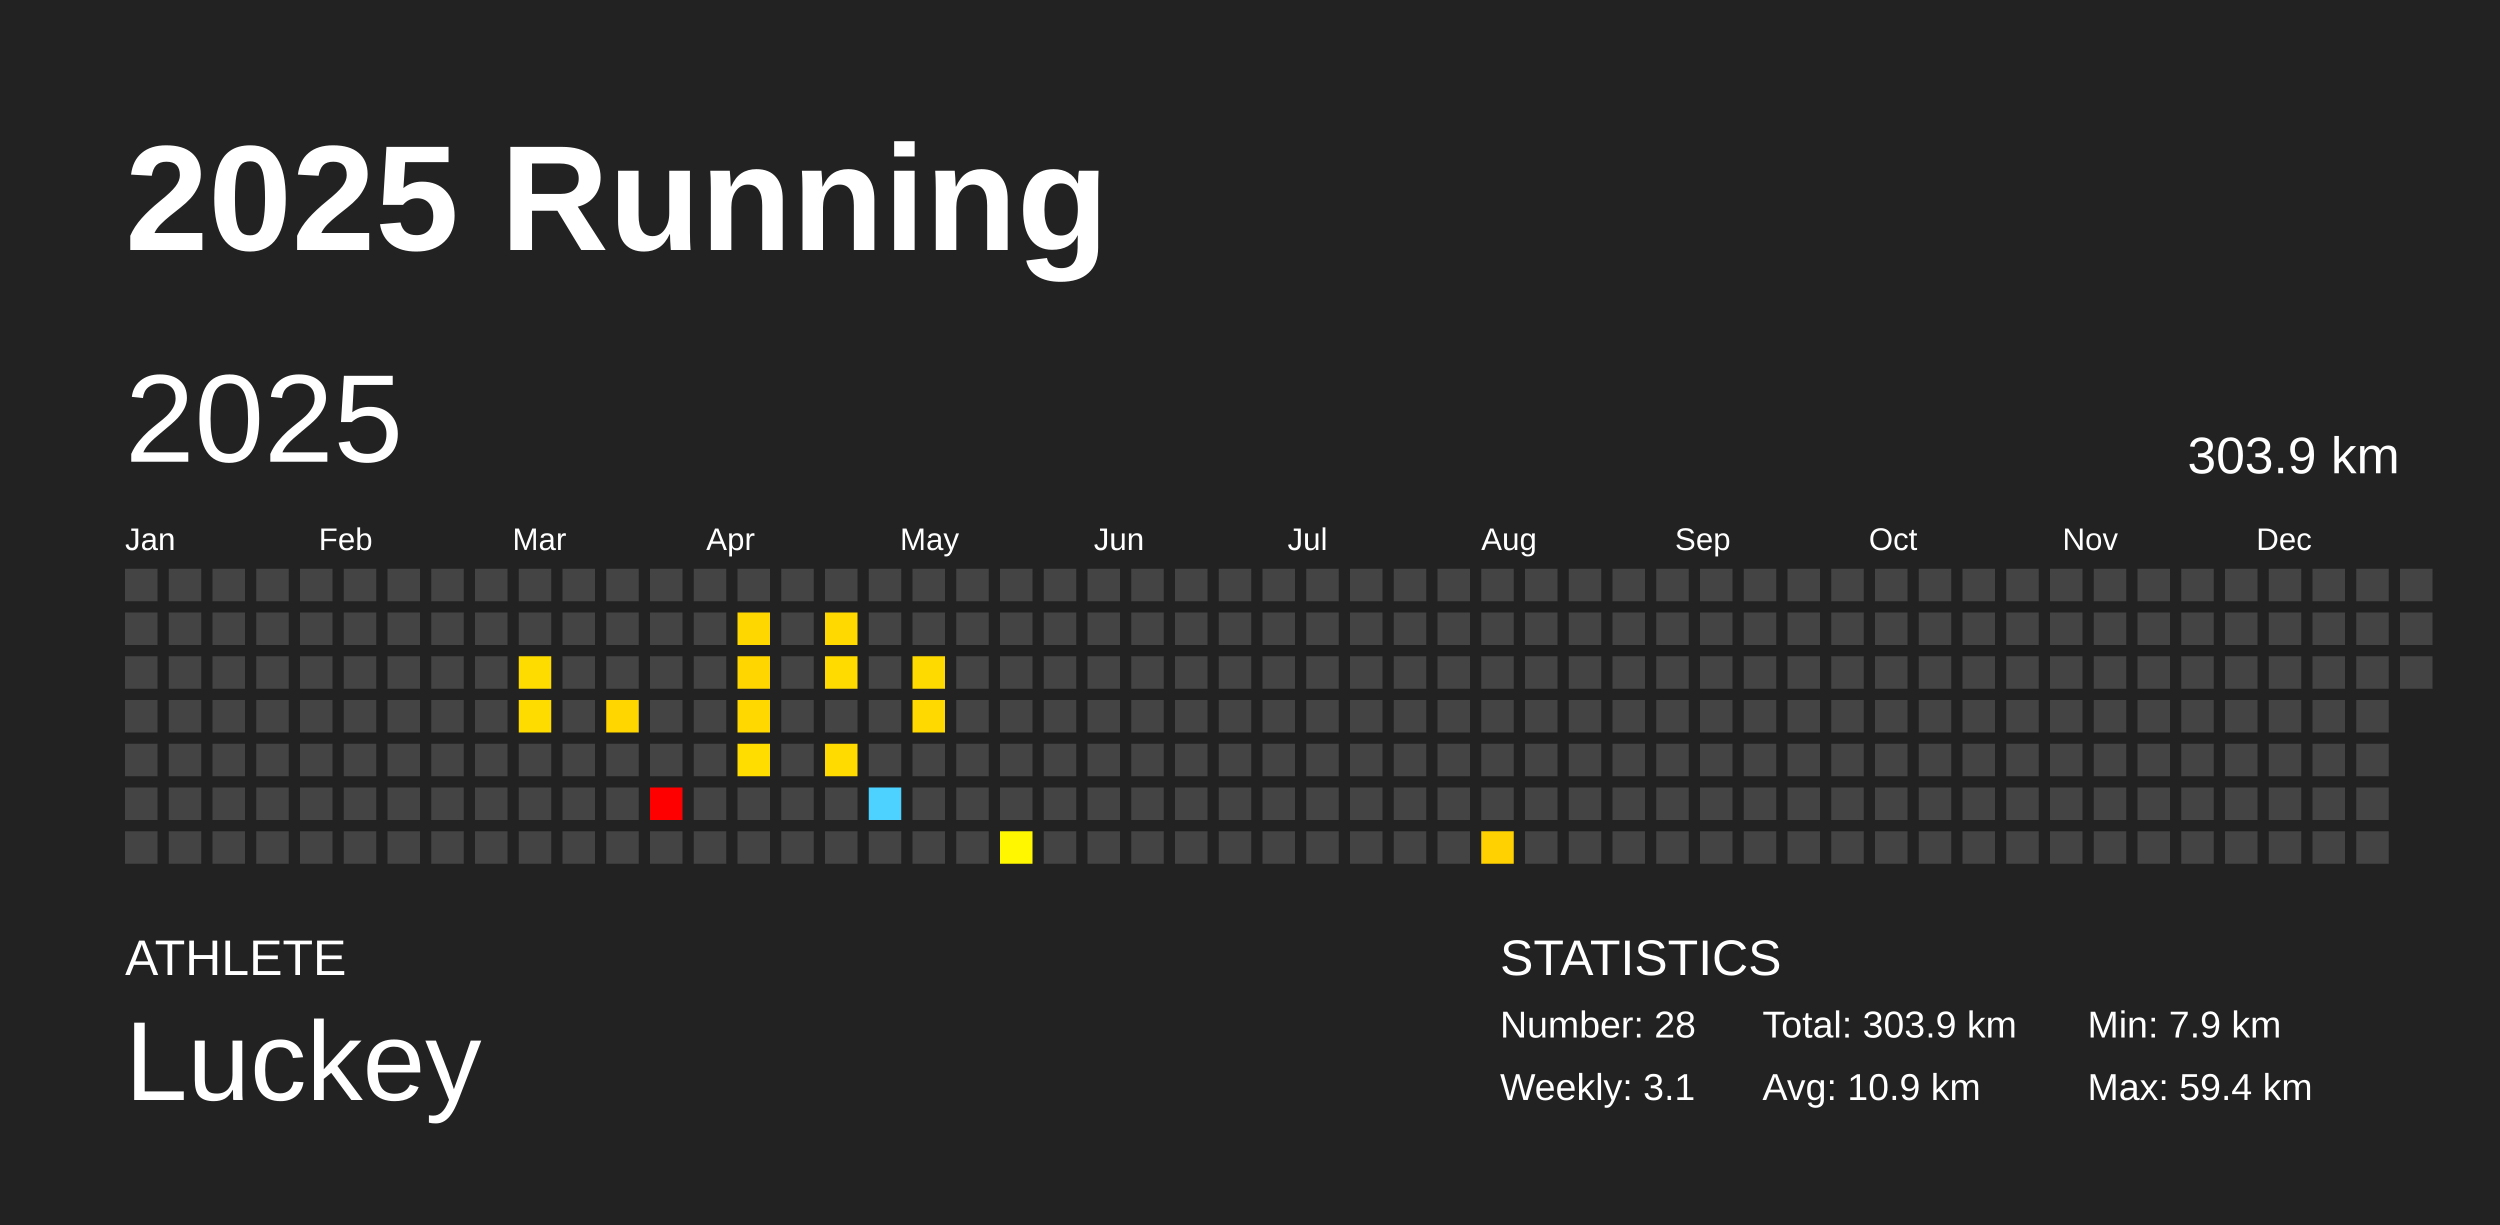
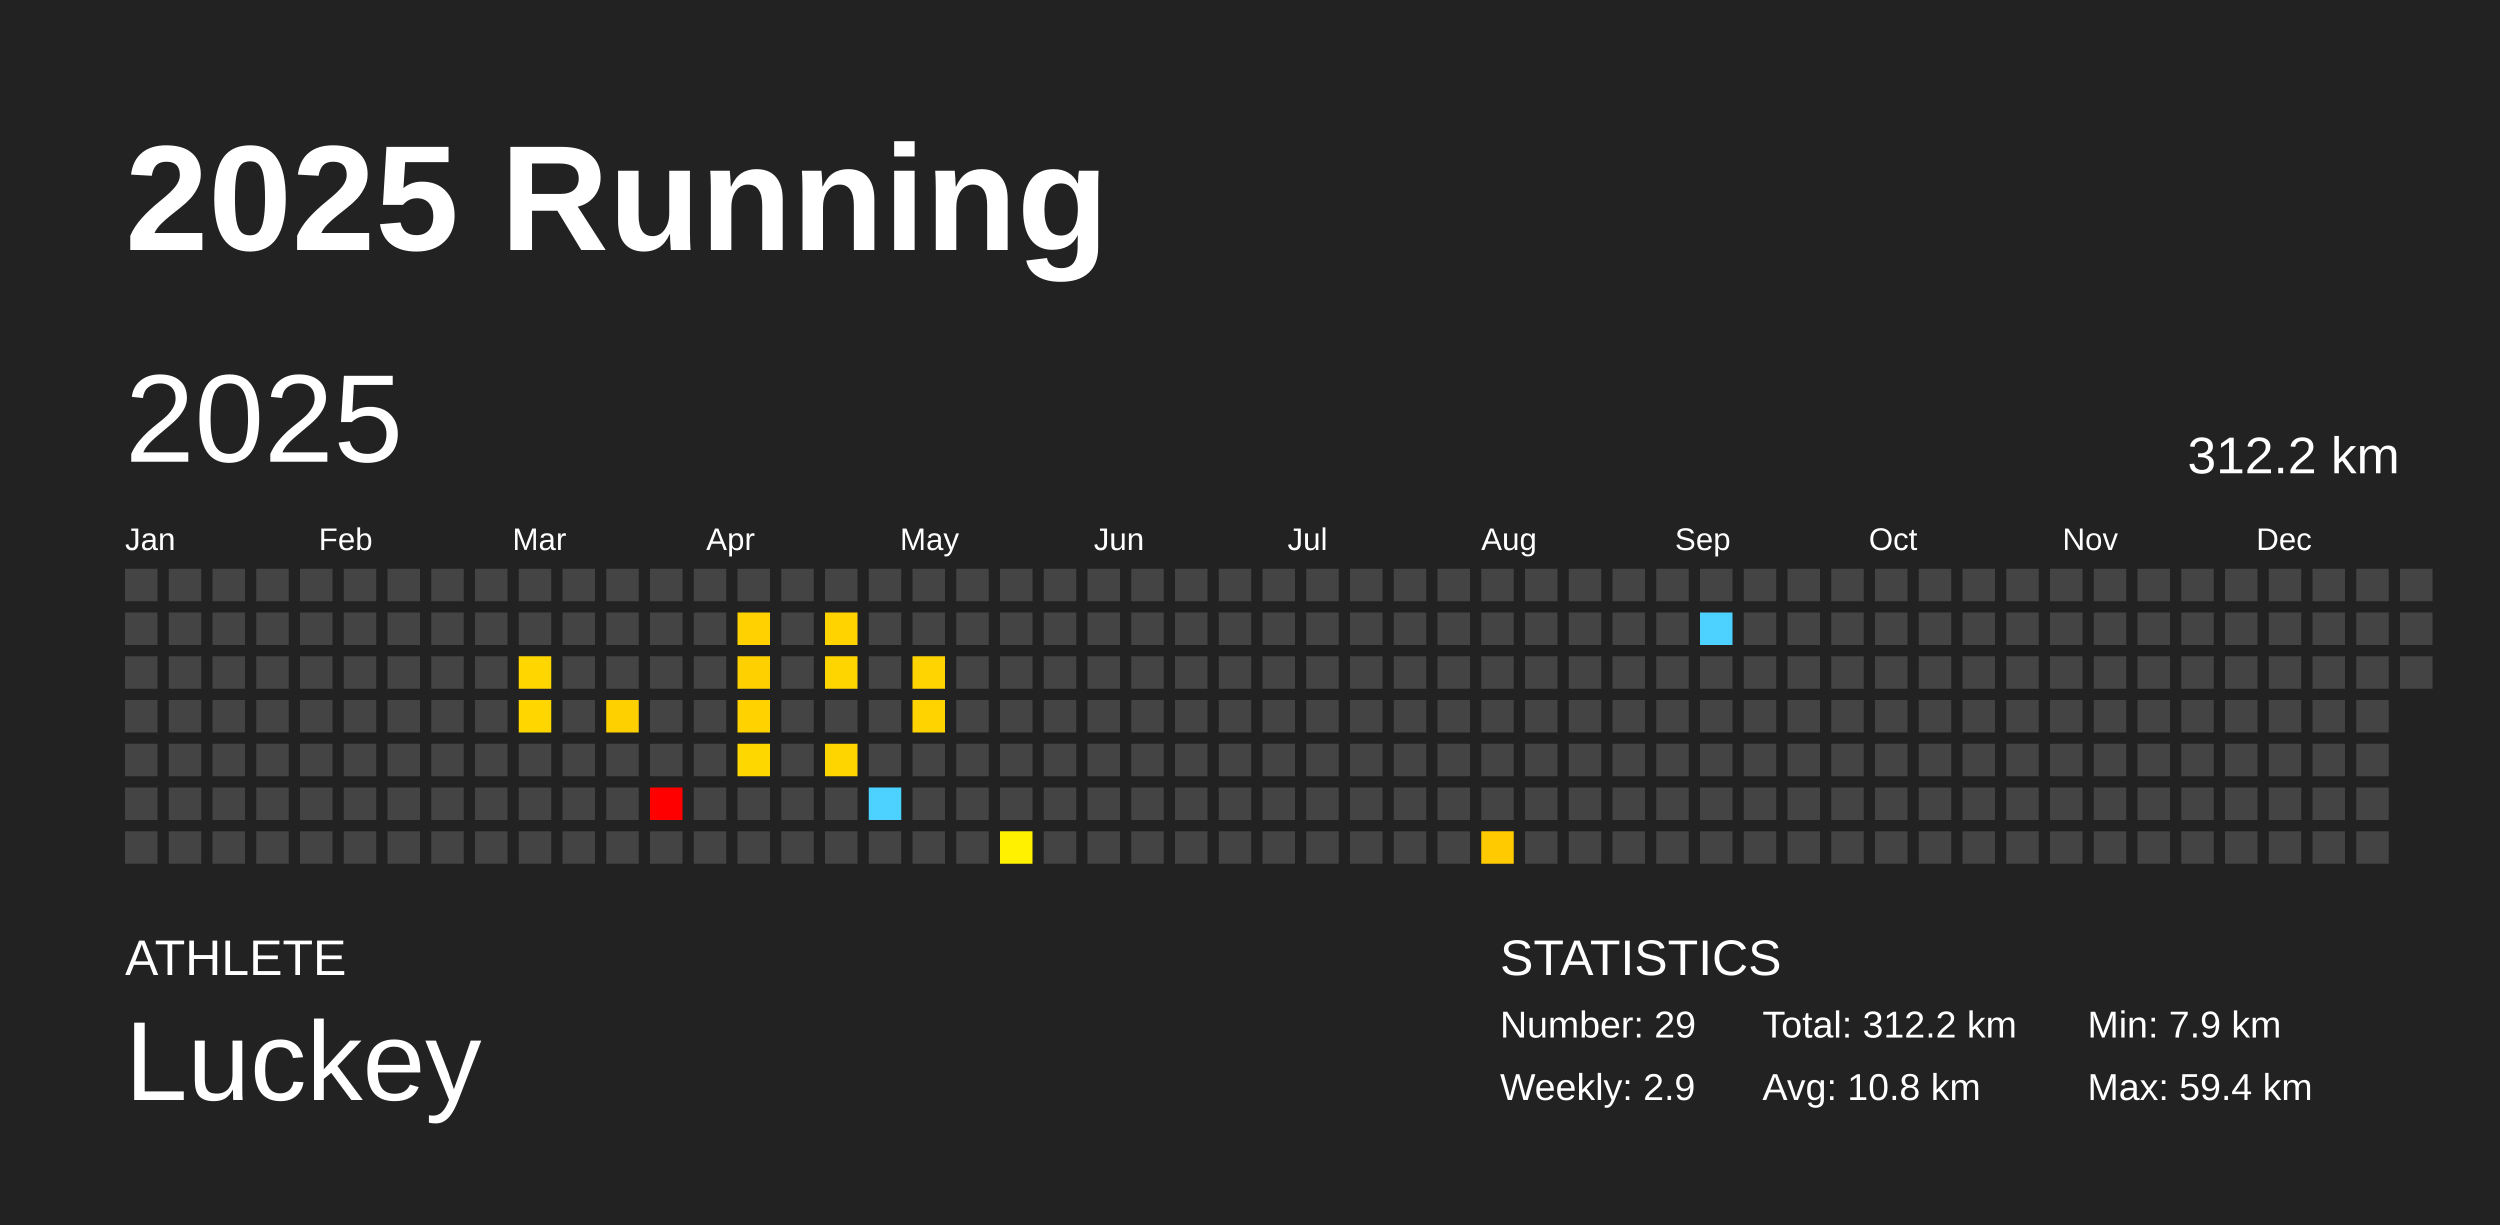
<svg xmlns="http://www.w3.org/2000/svg" baseProfile="full" height="98mm" version="1.1" viewBox="0,0,200,98" width="200mm">
  <defs />
  <rect fill="#222222" height="98" width="200" x="0" y="0" />
  <text fill="#FFFFFF" style="font-size:12px; font-family:Arial; font-weight:bold;" x="10" y="20">2025 Running</text>
  <text fill="#FFFFFF" style="font-size:4px; font-family:Arial" x="10" y="78">ATHLETE</text>
  <text fill="#FFFFFF" style="font-size:9px; font-family:Arial" x="10" y="88">Luckey</text>
  <text fill="#FFFFFF" style="font-size:4px; font-family:Arial" x="120" y="78">STATISTICS</text>
-   <text fill="#FFFFFF" style="font-size:3px; font-family:Arial" x="120" y="83">Number: 28</text>
-   <text fill="#FFFFFF" style="font-size:3px; font-family:Arial" x="120" y="88">Weekly: 3.1</text>
-   <text fill="#FFFFFF" style="font-size:3px; font-family:Arial" x="141" y="83">Total: 303.9 km</text>
-   <text fill="#FFFFFF" style="font-size:3px; font-family:Arial" x="141" y="88">Avg: 10.9 km</text>
+   <text fill="#FFFFFF" style="font-size:3px; font-family:Arial" x="120" y="83">Number: 29</text>
+   <text fill="#FFFFFF" style="font-size:3px; font-family:Arial" x="120" y="88">Weekly: 2.9</text>
+   <text fill="#FFFFFF" style="font-size:3px; font-family:Arial" x="141" y="83">Total: 312.2 km</text>
+   <text fill="#FFFFFF" style="font-size:3px; font-family:Arial" x="141" y="88">Avg: 10.8 km</text>
  <text fill="#FFFFFF" style="font-size:3px; font-family:Arial" x="167" y="83">Min: 7.9 km</text>
  <text fill="#FFFFFF" style="font-size:3px; font-family:Arial" x="167" y="88">Max: 59.4 km</text>
  <text dominant-baseline="hanging" fill="#FFFFFF" style="font-size:10.0px; font-family:Arial;" x="10" y="30">2025</text>
-   <text dominant-baseline="hanging" fill="#FFFFFF" style="font-size:4.125px; font-family:Arial;" x="175" y="35">303.9 km</text>
+   <text dominant-baseline="hanging" fill="#FFFFFF" style="font-size:4.125px; font-family:Arial;" x="175" y="35">312.2 km</text>
  <text fill="#FFFFFF" style="font-size:2.5px; font-family:Arial" x="10.0" y="44">Jan</text>
  <text fill="#FFFFFF" style="font-size:2.5px; font-family:Arial" x="25.5" y="44">Feb</text>
  <text fill="#FFFFFF" style="font-size:2.5px; font-family:Arial" x="41.0" y="44">Mar</text>
  <text fill="#FFFFFF" style="font-size:2.5px; font-family:Arial" x="56.5" y="44">Apr</text>
  <text fill="#FFFFFF" style="font-size:2.5px; font-family:Arial" x="72.0" y="44">May</text>
  <text fill="#FFFFFF" style="font-size:2.5px; font-family:Arial" x="87.5" y="44">Jun</text>
  <text fill="#FFFFFF" style="font-size:2.5px; font-family:Arial" x="103.0" y="44">Jul</text>
  <text fill="#FFFFFF" style="font-size:2.5px; font-family:Arial" x="118.5" y="44">Aug</text>
  <text fill="#FFFFFF" style="font-size:2.5px; font-family:Arial" x="134.0" y="44">Sep</text>
  <text fill="#FFFFFF" style="font-size:2.5px; font-family:Arial" x="149.5" y="44">Oct</text>
  <text fill="#FFFFFF" style="font-size:2.5px; font-family:Arial" x="165.0" y="44">Nov</text>
  <text fill="#FFFFFF" style="font-size:2.5px; font-family:Arial" x="180.5" y="44">Dec</text>
  <rect fill="#444444" height="2.6" width="2.6" x="10.0" y="45.5" />
  <rect fill="#444444" height="2.6" width="2.6" x="10.0" y="49.0" />
  <rect fill="#444444" height="2.6" width="2.6" x="10.0" y="52.5" />
  <rect fill="#444444" height="2.6" width="2.6" x="10.0" y="56.0" />
  <rect fill="#444444" height="2.6" width="2.6" x="10.0" y="59.5" />
  <rect fill="#444444" height="2.6" width="2.6" x="10.0" y="63.0" />
  <rect fill="#444444" height="2.6" width="2.6" x="10.0" y="66.5" />
  <rect fill="#444444" height="2.6" width="2.6" x="13.5" y="45.5" />
  <rect fill="#444444" height="2.6" width="2.6" x="13.5" y="49.0" />
  <rect fill="#444444" height="2.6" width="2.6" x="13.5" y="52.5" />
  <rect fill="#444444" height="2.6" width="2.6" x="13.5" y="56.0" />
  <rect fill="#444444" height="2.6" width="2.6" x="13.5" y="59.5" />
  <rect fill="#444444" height="2.6" width="2.6" x="13.5" y="63.0" />
  <rect fill="#444444" height="2.6" width="2.6" x="13.5" y="66.5" />
  <rect fill="#444444" height="2.6" width="2.6" x="17.0" y="45.5" />
  <rect fill="#444444" height="2.6" width="2.6" x="17.0" y="49.0" />
  <rect fill="#444444" height="2.6" width="2.6" x="17.0" y="52.5" />
  <rect fill="#444444" height="2.6" width="2.6" x="17.0" y="56.0" />
  <rect fill="#444444" height="2.6" width="2.6" x="17.0" y="59.5" />
  <rect fill="#444444" height="2.6" width="2.6" x="17.0" y="63.0" />
  <rect fill="#444444" height="2.6" width="2.6" x="17.0" y="66.5" />
  <rect fill="#444444" height="2.6" width="2.6" x="20.5" y="45.5" />
  <rect fill="#444444" height="2.6" width="2.6" x="20.5" y="49.0" />
  <rect fill="#444444" height="2.6" width="2.6" x="20.5" y="52.5" />
  <rect fill="#444444" height="2.6" width="2.6" x="20.5" y="56.0" />
  <rect fill="#444444" height="2.6" width="2.6" x="20.5" y="59.5" />
  <rect fill="#444444" height="2.6" width="2.6" x="20.5" y="63.0" />
  <rect fill="#444444" height="2.6" width="2.6" x="20.5" y="66.5" />
  <rect fill="#444444" height="2.6" width="2.6" x="24.0" y="45.5" />
  <rect fill="#444444" height="2.6" width="2.6" x="24.0" y="49.0" />
  <rect fill="#444444" height="2.6" width="2.6" x="24.0" y="52.5" />
  <rect fill="#444444" height="2.6" width="2.6" x="24.0" y="56.0" />
  <rect fill="#444444" height="2.6" width="2.6" x="24.0" y="59.5" />
  <rect fill="#444444" height="2.6" width="2.6" x="24.0" y="63.0" />
  <rect fill="#444444" height="2.6" width="2.6" x="24.0" y="66.5" />
  <rect fill="#444444" height="2.6" width="2.6" x="27.5" y="45.5" />
  <rect fill="#444444" height="2.6" width="2.6" x="27.5" y="49.0" />
  <rect fill="#444444" height="2.6" width="2.6" x="27.5" y="52.5" />
  <rect fill="#444444" height="2.6" width="2.6" x="27.5" y="56.0" />
  <rect fill="#444444" height="2.6" width="2.6" x="27.5" y="59.5" />
  <rect fill="#444444" height="2.6" width="2.6" x="27.5" y="63.0" />
  <rect fill="#444444" height="2.6" width="2.6" x="27.5" y="66.5" />
  <rect fill="#444444" height="2.6" width="2.6" x="31.0" y="45.5" />
  <rect fill="#444444" height="2.6" width="2.6" x="31.0" y="49.0" />
  <rect fill="#444444" height="2.6" width="2.6" x="31.0" y="52.5" />
  <rect fill="#444444" height="2.6" width="2.6" x="31.0" y="56.0" />
  <rect fill="#444444" height="2.6" width="2.6" x="31.0" y="59.5" />
  <rect fill="#444444" height="2.6" width="2.6" x="31.0" y="63.0" />
  <rect fill="#444444" height="2.6" width="2.6" x="31.0" y="66.5" />
  <rect fill="#444444" height="2.6" width="2.6" x="34.5" y="45.5" />
  <rect fill="#444444" height="2.6" width="2.6" x="34.5" y="49.0" />
  <rect fill="#444444" height="2.6" width="2.6" x="34.5" y="52.5" />
  <rect fill="#444444" height="2.6" width="2.6" x="34.5" y="56.0" />
  <rect fill="#444444" height="2.6" width="2.6" x="34.5" y="59.5" />
  <rect fill="#444444" height="2.6" width="2.6" x="34.5" y="63.0" />
  <rect fill="#444444" height="2.6" width="2.6" x="34.5" y="66.5" />
  <rect fill="#444444" height="2.6" width="2.6" x="38.0" y="45.5" />
  <rect fill="#444444" height="2.6" width="2.6" x="38.0" y="49.0" />
  <rect fill="#444444" height="2.6" width="2.6" x="38.0" y="52.5" />
  <rect fill="#444444" height="2.6" width="2.6" x="38.0" y="56.0" />
  <rect fill="#444444" height="2.6" width="2.6" x="38.0" y="59.5" />
  <rect fill="#444444" height="2.6" width="2.6" x="38.0" y="63.0" />
  <rect fill="#444444" height="2.6" width="2.6" x="38.0" y="66.5" />
  <rect fill="#444444" height="2.6" width="2.6" x="41.5" y="45.5" />
  <rect fill="#444444" height="2.6" width="2.6" x="41.5" y="49.0" />
-   <rect fill="#ffdc00" height="2.6" width="2.6" x="41.5" y="52.5" />
-   <rect fill="#ffdc00" height="2.6" width="2.6" x="41.5" y="56.0" />
+   <rect fill="#ffd600" height="2.6" width="2.6" x="41.5" y="52.5" />
+   <rect fill="#ffd600" height="2.6" width="2.6" x="41.5" y="56.0" />
  <rect fill="#444444" height="2.6" width="2.6" x="41.5" y="59.5" />
  <rect fill="#444444" height="2.6" width="2.6" x="41.5" y="63.0" />
  <rect fill="#444444" height="2.6" width="2.6" x="41.5" y="66.5" />
  <rect fill="#444444" height="2.6" width="2.6" x="45.0" y="45.5" />
  <rect fill="#444444" height="2.6" width="2.6" x="45.0" y="49.0" />
  <rect fill="#444444" height="2.6" width="2.6" x="45.0" y="52.5" />
  <rect fill="#444444" height="2.6" width="2.6" x="45.0" y="56.0" />
  <rect fill="#444444" height="2.6" width="2.6" x="45.0" y="59.5" />
  <rect fill="#444444" height="2.6" width="2.6" x="45.0" y="63.0" />
  <rect fill="#444444" height="2.6" width="2.6" x="45.0" y="66.5" />
  <rect fill="#444444" height="2.6" width="2.6" x="48.5" y="45.5" />
  <rect fill="#444444" height="2.6" width="2.6" x="48.5" y="49.0" />
  <rect fill="#444444" height="2.6" width="2.6" x="48.5" y="52.5" />
-   <rect fill="#ffd600" height="2.6" width="2.6" x="48.5" y="56.0" />
+   <rect fill="#ffd000" height="2.6" width="2.6" x="48.5" y="56.0" />
  <rect fill="#444444" height="2.6" width="2.6" x="48.5" y="59.5" />
  <rect fill="#444444" height="2.6" width="2.6" x="48.5" y="63.0" />
  <rect fill="#444444" height="2.6" width="2.6" x="48.5" y="66.5" />
  <rect fill="#444444" height="2.6" width="2.6" x="52.0" y="45.5" />
  <rect fill="#444444" height="2.6" width="2.6" x="52.0" y="49.0" />
  <rect fill="#444444" height="2.6" width="2.6" x="52.0" y="52.5" />
  <rect fill="#444444" height="2.6" width="2.6" x="52.0" y="56.0" />
  <rect fill="#444444" height="2.6" width="2.6" x="52.0" y="59.5" />
  <rect fill="red" height="2.6" width="2.6" x="52.0" y="63.0" />
  <rect fill="#444444" height="2.6" width="2.6" x="52.0" y="66.5" />
  <rect fill="#444444" height="2.6" width="2.6" x="55.5" y="45.5" />
  <rect fill="#444444" height="2.6" width="2.6" x="55.5" y="49.0" />
  <rect fill="#444444" height="2.6" width="2.6" x="55.5" y="52.5" />
  <rect fill="#444444" height="2.6" width="2.6" x="55.5" y="56.0" />
  <rect fill="#444444" height="2.6" width="2.6" x="55.5" y="59.5" />
  <rect fill="#444444" height="2.6" width="2.6" x="55.5" y="63.0" />
  <rect fill="#444444" height="2.6" width="2.6" x="55.5" y="66.5" />
  <rect fill="#444444" height="2.6" width="2.6" x="59.0" y="45.5" />
-   <rect fill="#ffd700" height="2.6" width="2.6" x="59.0" y="49.0" />
-   <rect fill="#ffd600" height="2.6" width="2.6" x="59.0" y="52.5" />
-   <rect fill="#ffd800" height="2.6" width="2.6" x="59.0" y="56.0" />
-   <rect fill="#ffdd00" height="2.6" width="2.6" x="59.0" y="59.5" />
+   <rect fill="#ffd100" height="2.6" width="2.6" x="59.0" y="49.0" />
+   <rect fill="#ffd000" height="2.6" width="2.6" x="59.0" y="52.5" />
+   <rect fill="#ffd200" height="2.6" width="2.6" x="59.0" y="56.0" />
+   <rect fill="#ffd700" height="2.6" width="2.6" x="59.0" y="59.5" />
  <rect fill="#444444" height="2.6" width="2.6" x="59.0" y="63.0" />
  <rect fill="#444444" height="2.6" width="2.6" x="59.0" y="66.5" />
  <rect fill="#444444" height="2.6" width="2.6" x="62.5" y="45.5" />
  <rect fill="#444444" height="2.6" width="2.6" x="62.5" y="49.0" />
  <rect fill="#444444" height="2.6" width="2.6" x="62.5" y="52.5" />
  <rect fill="#444444" height="2.6" width="2.6" x="62.5" y="56.0" />
  <rect fill="#444444" height="2.6" width="2.6" x="62.5" y="59.5" />
  <rect fill="#444444" height="2.6" width="2.6" x="62.5" y="63.0" />
  <rect fill="#444444" height="2.6" width="2.6" x="62.5" y="66.5" />
  <rect fill="#444444" height="2.6" width="2.6" x="66.0" y="45.5" />
-   <rect fill="#ffd900" height="2.6" width="2.6" x="66.0" y="49.0" />
-   <rect fill="#ffdb00" height="2.6" width="2.6" x="66.0" y="52.5" />
+   <rect fill="#ffd300" height="2.6" width="2.6" x="66.0" y="49.0" />
+   <rect fill="#ffd500" height="2.6" width="2.6" x="66.0" y="52.5" />
  <rect fill="#444444" height="2.6" width="2.6" x="66.0" y="56.0" />
-   <rect fill="#ffdb00" height="2.6" width="2.6" x="66.0" y="59.5" />
+   <rect fill="#ffd500" height="2.6" width="2.6" x="66.0" y="59.5" />
  <rect fill="#444444" height="2.6" width="2.6" x="66.0" y="63.0" />
  <rect fill="#444444" height="2.6" width="2.6" x="66.0" y="66.5" />
  <rect fill="#444444" height="2.6" width="2.6" x="69.5" y="45.5" />
  <rect fill="#444444" height="2.6" width="2.6" x="69.5" y="49.0" />
  <rect fill="#444444" height="2.6" width="2.6" x="69.5" y="52.5" />
  <rect fill="#444444" height="2.6" width="2.6" x="69.5" y="56.0" />
  <rect fill="#444444" height="2.6" width="2.6" x="69.5" y="59.5" />
  <rect fill="#4dd2ff" height="2.6" width="2.6" x="69.5" y="63.0" />
  <rect fill="#444444" height="2.6" width="2.6" x="69.5" y="66.5" />
  <rect fill="#444444" height="2.6" width="2.6" x="73.0" y="45.5" />
  <rect fill="#444444" height="2.6" width="2.6" x="73.0" y="49.0" />
-   <rect fill="#ffda00" height="2.6" width="2.6" x="73.0" y="52.5" />
-   <rect fill="#ffd900" height="2.6" width="2.6" x="73.0" y="56.0" />
+   <rect fill="#ffd400" height="2.6" width="2.6" x="73.0" y="52.5" />
+   <rect fill="#ffd300" height="2.6" width="2.6" x="73.0" y="56.0" />
  <rect fill="#444444" height="2.6" width="2.6" x="73.0" y="59.5" />
  <rect fill="#444444" height="2.6" width="2.6" x="73.0" y="63.0" />
  <rect fill="#444444" height="2.6" width="2.6" x="73.0" y="66.5" />
  <rect fill="#444444" height="2.6" width="2.6" x="76.5" y="45.5" />
  <rect fill="#444444" height="2.6" width="2.6" x="76.5" y="49.0" />
  <rect fill="#444444" height="2.6" width="2.6" x="76.5" y="52.5" />
  <rect fill="#444444" height="2.6" width="2.6" x="76.5" y="56.0" />
  <rect fill="#444444" height="2.6" width="2.6" x="76.5" y="59.5" />
  <rect fill="#444444" height="2.6" width="2.6" x="76.5" y="63.0" />
  <rect fill="#444444" height="2.6" width="2.6" x="76.5" y="66.5" />
  <rect fill="#444444" height="2.6" width="2.6" x="80.0" y="45.5" />
  <rect fill="#444444" height="2.6" width="2.6" x="80.0" y="49.0" />
  <rect fill="#444444" height="2.6" width="2.6" x="80.0" y="52.5" />
  <rect fill="#444444" height="2.6" width="2.6" x="80.0" y="56.0" />
  <rect fill="#444444" height="2.6" width="2.6" x="80.0" y="59.5" />
  <rect fill="#444444" height="2.6" width="2.6" x="80.0" y="63.0" />
-   <rect fill="#fff700" height="2.6" width="2.6" x="80.0" y="66.5" />
+   <rect fill="#fff100" height="2.6" width="2.6" x="80.0" y="66.5" />
  <rect fill="#444444" height="2.6" width="2.6" x="83.5" y="45.5" />
  <rect fill="#444444" height="2.6" width="2.6" x="83.5" y="49.0" />
  <rect fill="#444444" height="2.6" width="2.6" x="83.5" y="52.5" />
  <rect fill="#444444" height="2.6" width="2.6" x="83.5" y="56.0" />
  <rect fill="#444444" height="2.6" width="2.6" x="83.5" y="59.5" />
  <rect fill="#444444" height="2.6" width="2.6" x="83.5" y="63.0" />
  <rect fill="#444444" height="2.6" width="2.6" x="83.5" y="66.5" />
  <rect fill="#444444" height="2.6" width="2.6" x="87.0" y="45.5" />
  <rect fill="#444444" height="2.6" width="2.6" x="87.0" y="49.0" />
  <rect fill="#444444" height="2.6" width="2.6" x="87.0" y="52.5" />
  <rect fill="#444444" height="2.6" width="2.6" x="87.0" y="56.0" />
  <rect fill="#444444" height="2.6" width="2.6" x="87.0" y="59.5" />
  <rect fill="#444444" height="2.6" width="2.6" x="87.0" y="63.0" />
  <rect fill="#444444" height="2.6" width="2.6" x="87.0" y="66.5" />
  <rect fill="#444444" height="2.6" width="2.6" x="90.5" y="45.5" />
  <rect fill="#444444" height="2.6" width="2.6" x="90.5" y="49.0" />
  <rect fill="#444444" height="2.6" width="2.6" x="90.5" y="52.5" />
  <rect fill="#444444" height="2.6" width="2.6" x="90.5" y="56.0" />
  <rect fill="#444444" height="2.6" width="2.6" x="90.5" y="59.5" />
  <rect fill="#444444" height="2.6" width="2.6" x="90.5" y="63.0" />
  <rect fill="#444444" height="2.6" width="2.6" x="90.5" y="66.5" />
  <rect fill="#444444" height="2.6" width="2.6" x="94.0" y="45.5" />
  <rect fill="#444444" height="2.6" width="2.6" x="94.0" y="49.0" />
  <rect fill="#444444" height="2.6" width="2.6" x="94.0" y="52.5" />
  <rect fill="#444444" height="2.6" width="2.6" x="94.0" y="56.0" />
  <rect fill="#444444" height="2.6" width="2.6" x="94.0" y="59.5" />
  <rect fill="#444444" height="2.6" width="2.6" x="94.0" y="63.0" />
  <rect fill="#444444" height="2.6" width="2.6" x="94.0" y="66.5" />
  <rect fill="#444444" height="2.6" width="2.6" x="97.5" y="45.5" />
  <rect fill="#444444" height="2.6" width="2.6" x="97.5" y="49.0" />
  <rect fill="#444444" height="2.6" width="2.6" x="97.5" y="52.5" />
  <rect fill="#444444" height="2.6" width="2.6" x="97.5" y="56.0" />
  <rect fill="#444444" height="2.6" width="2.6" x="97.5" y="59.5" />
  <rect fill="#444444" height="2.6" width="2.6" x="97.5" y="63.0" />
  <rect fill="#444444" height="2.6" width="2.6" x="97.5" y="66.5" />
  <rect fill="#444444" height="2.6" width="2.6" x="101.0" y="45.5" />
  <rect fill="#444444" height="2.6" width="2.6" x="101.0" y="49.0" />
  <rect fill="#444444" height="2.6" width="2.6" x="101.0" y="52.5" />
  <rect fill="#444444" height="2.6" width="2.6" x="101.0" y="56.0" />
  <rect fill="#444444" height="2.6" width="2.6" x="101.0" y="59.5" />
  <rect fill="#444444" height="2.6" width="2.6" x="101.0" y="63.0" />
  <rect fill="#444444" height="2.6" width="2.6" x="101.0" y="66.5" />
  <rect fill="#444444" height="2.6" width="2.6" x="104.5" y="45.5" />
  <rect fill="#444444" height="2.6" width="2.6" x="104.5" y="49.0" />
  <rect fill="#444444" height="2.6" width="2.6" x="104.5" y="52.5" />
  <rect fill="#444444" height="2.6" width="2.6" x="104.5" y="56.0" />
  <rect fill="#444444" height="2.6" width="2.6" x="104.5" y="59.5" />
  <rect fill="#444444" height="2.6" width="2.6" x="104.5" y="63.0" />
  <rect fill="#444444" height="2.6" width="2.6" x="104.5" y="66.5" />
  <rect fill="#444444" height="2.6" width="2.6" x="108.0" y="45.5" />
  <rect fill="#444444" height="2.6" width="2.6" x="108.0" y="49.0" />
  <rect fill="#444444" height="2.6" width="2.6" x="108.0" y="52.5" />
  <rect fill="#444444" height="2.6" width="2.6" x="108.0" y="56.0" />
  <rect fill="#444444" height="2.6" width="2.6" x="108.0" y="59.5" />
  <rect fill="#444444" height="2.6" width="2.6" x="108.0" y="63.0" />
  <rect fill="#444444" height="2.6" width="2.6" x="108.0" y="66.5" />
  <rect fill="#444444" height="2.6" width="2.6" x="111.5" y="45.5" />
  <rect fill="#444444" height="2.6" width="2.6" x="111.5" y="49.0" />
  <rect fill="#444444" height="2.6" width="2.6" x="111.5" y="52.5" />
  <rect fill="#444444" height="2.6" width="2.6" x="111.5" y="56.0" />
  <rect fill="#444444" height="2.6" width="2.6" x="111.5" y="59.5" />
  <rect fill="#444444" height="2.6" width="2.6" x="111.5" y="63.0" />
  <rect fill="#444444" height="2.6" width="2.6" x="111.5" y="66.5" />
  <rect fill="#444444" height="2.6" width="2.6" x="115.0" y="45.5" />
  <rect fill="#444444" height="2.6" width="2.6" x="115.0" y="49.0" />
  <rect fill="#444444" height="2.6" width="2.6" x="115.0" y="52.5" />
  <rect fill="#444444" height="2.6" width="2.6" x="115.0" y="56.0" />
  <rect fill="#444444" height="2.6" width="2.6" x="115.0" y="59.5" />
  <rect fill="#444444" height="2.6" width="2.6" x="115.0" y="63.0" />
  <rect fill="#444444" height="2.6" width="2.6" x="115.0" y="66.5" />
  <rect fill="#444444" height="2.6" width="2.6" x="118.5" y="45.5" />
  <rect fill="#444444" height="2.6" width="2.6" x="118.5" y="49.0" />
  <rect fill="#444444" height="2.6" width="2.6" x="118.5" y="52.5" />
  <rect fill="#444444" height="2.6" width="2.6" x="118.5" y="56.0" />
  <rect fill="#444444" height="2.6" width="2.6" x="118.5" y="59.5" />
  <rect fill="#444444" height="2.6" width="2.6" x="118.5" y="63.0" />
-   <rect fill="#ffd100" height="2.6" width="2.6" x="118.5" y="66.5" />
+   <rect fill="#ffcb00" height="2.6" width="2.6" x="118.5" y="66.5" />
  <rect fill="#444444" height="2.6" width="2.6" x="122.0" y="45.5" />
  <rect fill="#444444" height="2.6" width="2.6" x="122.0" y="49.0" />
  <rect fill="#444444" height="2.6" width="2.6" x="122.0" y="52.5" />
  <rect fill="#444444" height="2.6" width="2.6" x="122.0" y="56.0" />
  <rect fill="#444444" height="2.6" width="2.6" x="122.0" y="59.5" />
  <rect fill="#444444" height="2.6" width="2.6" x="122.0" y="63.0" />
  <rect fill="#444444" height="2.6" width="2.6" x="122.0" y="66.5" />
  <rect fill="#444444" height="2.6" width="2.6" x="125.5" y="45.5" />
  <rect fill="#444444" height="2.6" width="2.6" x="125.5" y="49.0" />
  <rect fill="#444444" height="2.6" width="2.6" x="125.5" y="52.5" />
  <rect fill="#444444" height="2.6" width="2.6" x="125.5" y="56.0" />
  <rect fill="#444444" height="2.6" width="2.6" x="125.5" y="59.5" />
  <rect fill="#444444" height="2.6" width="2.6" x="125.5" y="63.0" />
  <rect fill="#444444" height="2.6" width="2.6" x="125.5" y="66.5" />
  <rect fill="#444444" height="2.6" width="2.6" x="129.0" y="45.5" />
  <rect fill="#444444" height="2.6" width="2.6" x="129.0" y="49.0" />
  <rect fill="#444444" height="2.6" width="2.6" x="129.0" y="52.5" />
  <rect fill="#444444" height="2.6" width="2.6" x="129.0" y="56.0" />
  <rect fill="#444444" height="2.6" width="2.6" x="129.0" y="59.5" />
  <rect fill="#444444" height="2.6" width="2.6" x="129.0" y="63.0" />
  <rect fill="#444444" height="2.6" width="2.6" x="129.0" y="66.5" />
  <rect fill="#444444" height="2.6" width="2.6" x="132.5" y="45.5" />
  <rect fill="#444444" height="2.6" width="2.6" x="132.5" y="49.0" />
  <rect fill="#444444" height="2.6" width="2.6" x="132.5" y="52.5" />
  <rect fill="#444444" height="2.6" width="2.6" x="132.5" y="56.0" />
  <rect fill="#444444" height="2.6" width="2.6" x="132.5" y="59.5" />
  <rect fill="#444444" height="2.6" width="2.6" x="132.5" y="63.0" />
  <rect fill="#444444" height="2.6" width="2.6" x="132.5" y="66.5" />
  <rect fill="#444444" height="2.6" width="2.6" x="136.0" y="45.5" />
-   <rect fill="#444444" height="2.6" width="2.6" x="136.0" y="49.0" />
+   <rect fill="#4dd2ff" height="2.6" width="2.6" x="136.0" y="49.0" />
  <rect fill="#444444" height="2.6" width="2.6" x="136.0" y="52.5" />
  <rect fill="#444444" height="2.6" width="2.6" x="136.0" y="56.0" />
  <rect fill="#444444" height="2.6" width="2.6" x="136.0" y="59.5" />
  <rect fill="#444444" height="2.6" width="2.6" x="136.0" y="63.0" />
  <rect fill="#444444" height="2.6" width="2.6" x="136.0" y="66.5" />
  <rect fill="#444444" height="2.6" width="2.6" x="139.5" y="45.5" />
  <rect fill="#444444" height="2.6" width="2.6" x="139.5" y="49.0" />
  <rect fill="#444444" height="2.6" width="2.6" x="139.5" y="52.5" />
  <rect fill="#444444" height="2.6" width="2.6" x="139.5" y="56.0" />
  <rect fill="#444444" height="2.6" width="2.6" x="139.5" y="59.5" />
  <rect fill="#444444" height="2.6" width="2.6" x="139.5" y="63.0" />
  <rect fill="#444444" height="2.6" width="2.6" x="139.5" y="66.5" />
  <rect fill="#444444" height="2.6" width="2.6" x="143.0" y="45.5" />
  <rect fill="#444444" height="2.6" width="2.6" x="143.0" y="49.0" />
  <rect fill="#444444" height="2.6" width="2.6" x="143.0" y="52.5" />
  <rect fill="#444444" height="2.6" width="2.6" x="143.0" y="56.0" />
  <rect fill="#444444" height="2.6" width="2.6" x="143.0" y="59.5" />
  <rect fill="#444444" height="2.6" width="2.6" x="143.0" y="63.0" />
  <rect fill="#444444" height="2.6" width="2.6" x="143.0" y="66.5" />
  <rect fill="#444444" height="2.6" width="2.6" x="146.5" y="45.5" />
  <rect fill="#444444" height="2.6" width="2.6" x="146.5" y="49.0" />
  <rect fill="#444444" height="2.6" width="2.6" x="146.5" y="52.5" />
  <rect fill="#444444" height="2.6" width="2.6" x="146.5" y="56.0" />
  <rect fill="#444444" height="2.6" width="2.6" x="146.5" y="59.5" />
  <rect fill="#444444" height="2.6" width="2.6" x="146.5" y="63.0" />
  <rect fill="#444444" height="2.6" width="2.6" x="146.5" y="66.5" />
  <rect fill="#444444" height="2.6" width="2.6" x="150.0" y="45.5" />
  <rect fill="#444444" height="2.6" width="2.6" x="150.0" y="49.0" />
  <rect fill="#444444" height="2.6" width="2.6" x="150.0" y="52.5" />
  <rect fill="#444444" height="2.6" width="2.6" x="150.0" y="56.0" />
  <rect fill="#444444" height="2.6" width="2.6" x="150.0" y="59.5" />
  <rect fill="#444444" height="2.6" width="2.6" x="150.0" y="63.0" />
  <rect fill="#444444" height="2.6" width="2.6" x="150.0" y="66.5" />
  <rect fill="#444444" height="2.6" width="2.6" x="153.5" y="45.5" />
  <rect fill="#444444" height="2.6" width="2.6" x="153.5" y="49.0" />
  <rect fill="#444444" height="2.6" width="2.6" x="153.5" y="52.5" />
  <rect fill="#444444" height="2.6" width="2.6" x="153.5" y="56.0" />
  <rect fill="#444444" height="2.6" width="2.6" x="153.5" y="59.5" />
  <rect fill="#444444" height="2.6" width="2.6" x="153.5" y="63.0" />
  <rect fill="#444444" height="2.6" width="2.6" x="153.5" y="66.5" />
  <rect fill="#444444" height="2.6" width="2.6" x="157.0" y="45.5" />
  <rect fill="#444444" height="2.6" width="2.6" x="157.0" y="49.0" />
  <rect fill="#444444" height="2.6" width="2.6" x="157.0" y="52.5" />
  <rect fill="#444444" height="2.6" width="2.6" x="157.0" y="56.0" />
  <rect fill="#444444" height="2.6" width="2.6" x="157.0" y="59.5" />
  <rect fill="#444444" height="2.6" width="2.6" x="157.0" y="63.0" />
  <rect fill="#444444" height="2.6" width="2.6" x="157.0" y="66.5" />
  <rect fill="#444444" height="2.6" width="2.6" x="160.5" y="45.5" />
  <rect fill="#444444" height="2.6" width="2.6" x="160.5" y="49.0" />
  <rect fill="#444444" height="2.6" width="2.6" x="160.5" y="52.5" />
  <rect fill="#444444" height="2.6" width="2.6" x="160.5" y="56.0" />
  <rect fill="#444444" height="2.6" width="2.6" x="160.5" y="59.5" />
  <rect fill="#444444" height="2.6" width="2.6" x="160.5" y="63.0" />
  <rect fill="#444444" height="2.6" width="2.6" x="160.5" y="66.5" />
  <rect fill="#444444" height="2.6" width="2.6" x="164.0" y="45.5" />
  <rect fill="#444444" height="2.6" width="2.6" x="164.0" y="49.0" />
  <rect fill="#444444" height="2.6" width="2.6" x="164.0" y="52.5" />
  <rect fill="#444444" height="2.6" width="2.6" x="164.0" y="56.0" />
  <rect fill="#444444" height="2.6" width="2.6" x="164.0" y="59.5" />
  <rect fill="#444444" height="2.6" width="2.6" x="164.0" y="63.0" />
  <rect fill="#444444" height="2.6" width="2.6" x="164.0" y="66.5" />
  <rect fill="#444444" height="2.6" width="2.6" x="167.5" y="45.5" />
  <rect fill="#444444" height="2.6" width="2.6" x="167.5" y="49.0" />
  <rect fill="#444444" height="2.6" width="2.6" x="167.5" y="52.5" />
  <rect fill="#444444" height="2.6" width="2.6" x="167.5" y="56.0" />
  <rect fill="#444444" height="2.6" width="2.6" x="167.5" y="59.5" />
  <rect fill="#444444" height="2.6" width="2.6" x="167.5" y="63.0" />
  <rect fill="#444444" height="2.6" width="2.6" x="167.5" y="66.5" />
  <rect fill="#444444" height="2.6" width="2.6" x="171.0" y="45.5" />
  <rect fill="#444444" height="2.6" width="2.6" x="171.0" y="49.0" />
  <rect fill="#444444" height="2.6" width="2.6" x="171.0" y="52.5" />
  <rect fill="#444444" height="2.6" width="2.6" x="171.0" y="56.0" />
  <rect fill="#444444" height="2.6" width="2.6" x="171.0" y="59.5" />
  <rect fill="#444444" height="2.6" width="2.6" x="171.0" y="63.0" />
  <rect fill="#444444" height="2.6" width="2.6" x="171.0" y="66.5" />
  <rect fill="#444444" height="2.6" width="2.6" x="174.5" y="45.5" />
  <rect fill="#444444" height="2.6" width="2.6" x="174.5" y="49.0" />
  <rect fill="#444444" height="2.6" width="2.6" x="174.5" y="52.5" />
  <rect fill="#444444" height="2.6" width="2.6" x="174.5" y="56.0" />
  <rect fill="#444444" height="2.6" width="2.6" x="174.5" y="59.5" />
  <rect fill="#444444" height="2.6" width="2.6" x="174.5" y="63.0" />
  <rect fill="#444444" height="2.6" width="2.6" x="174.5" y="66.5" />
  <rect fill="#444444" height="2.6" width="2.6" x="178.0" y="45.5" />
  <rect fill="#444444" height="2.6" width="2.6" x="178.0" y="49.0" />
  <rect fill="#444444" height="2.6" width="2.6" x="178.0" y="52.5" />
  <rect fill="#444444" height="2.6" width="2.6" x="178.0" y="56.0" />
  <rect fill="#444444" height="2.6" width="2.6" x="178.0" y="59.5" />
  <rect fill="#444444" height="2.6" width="2.6" x="178.0" y="63.0" />
  <rect fill="#444444" height="2.6" width="2.6" x="178.0" y="66.5" />
  <rect fill="#444444" height="2.6" width="2.6" x="181.5" y="45.5" />
  <rect fill="#444444" height="2.6" width="2.6" x="181.5" y="49.0" />
  <rect fill="#444444" height="2.6" width="2.6" x="181.5" y="52.5" />
  <rect fill="#444444" height="2.6" width="2.6" x="181.5" y="56.0" />
  <rect fill="#444444" height="2.6" width="2.6" x="181.5" y="59.5" />
  <rect fill="#444444" height="2.6" width="2.6" x="181.5" y="63.0" />
  <rect fill="#444444" height="2.6" width="2.6" x="181.5" y="66.5" />
  <rect fill="#444444" height="2.6" width="2.6" x="185.0" y="45.5" />
  <rect fill="#444444" height="2.6" width="2.6" x="185.0" y="49.0" />
  <rect fill="#444444" height="2.6" width="2.6" x="185.0" y="52.5" />
  <rect fill="#444444" height="2.6" width="2.6" x="185.0" y="56.0" />
  <rect fill="#444444" height="2.6" width="2.6" x="185.0" y="59.5" />
  <rect fill="#444444" height="2.6" width="2.6" x="185.0" y="63.0" />
  <rect fill="#444444" height="2.6" width="2.6" x="185.0" y="66.5" />
  <rect fill="#444444" height="2.6" width="2.6" x="188.5" y="45.5" />
  <rect fill="#444444" height="2.6" width="2.6" x="188.5" y="49.0" />
  <rect fill="#444444" height="2.6" width="2.6" x="188.5" y="52.5" />
  <rect fill="#444444" height="2.6" width="2.6" x="188.5" y="56.0" />
  <rect fill="#444444" height="2.6" width="2.6" x="188.5" y="59.5" />
  <rect fill="#444444" height="2.6" width="2.6" x="188.5" y="63.0" />
  <rect fill="#444444" height="2.6" width="2.6" x="188.5" y="66.5" />
  <rect fill="#444444" height="2.6" width="2.6" x="192.0" y="45.5" />
  <rect fill="#444444" height="2.6" width="2.6" x="192.0" y="49.0" />
  <rect fill="#444444" height="2.6" width="2.6" x="192.0" y="52.5" />
</svg>
